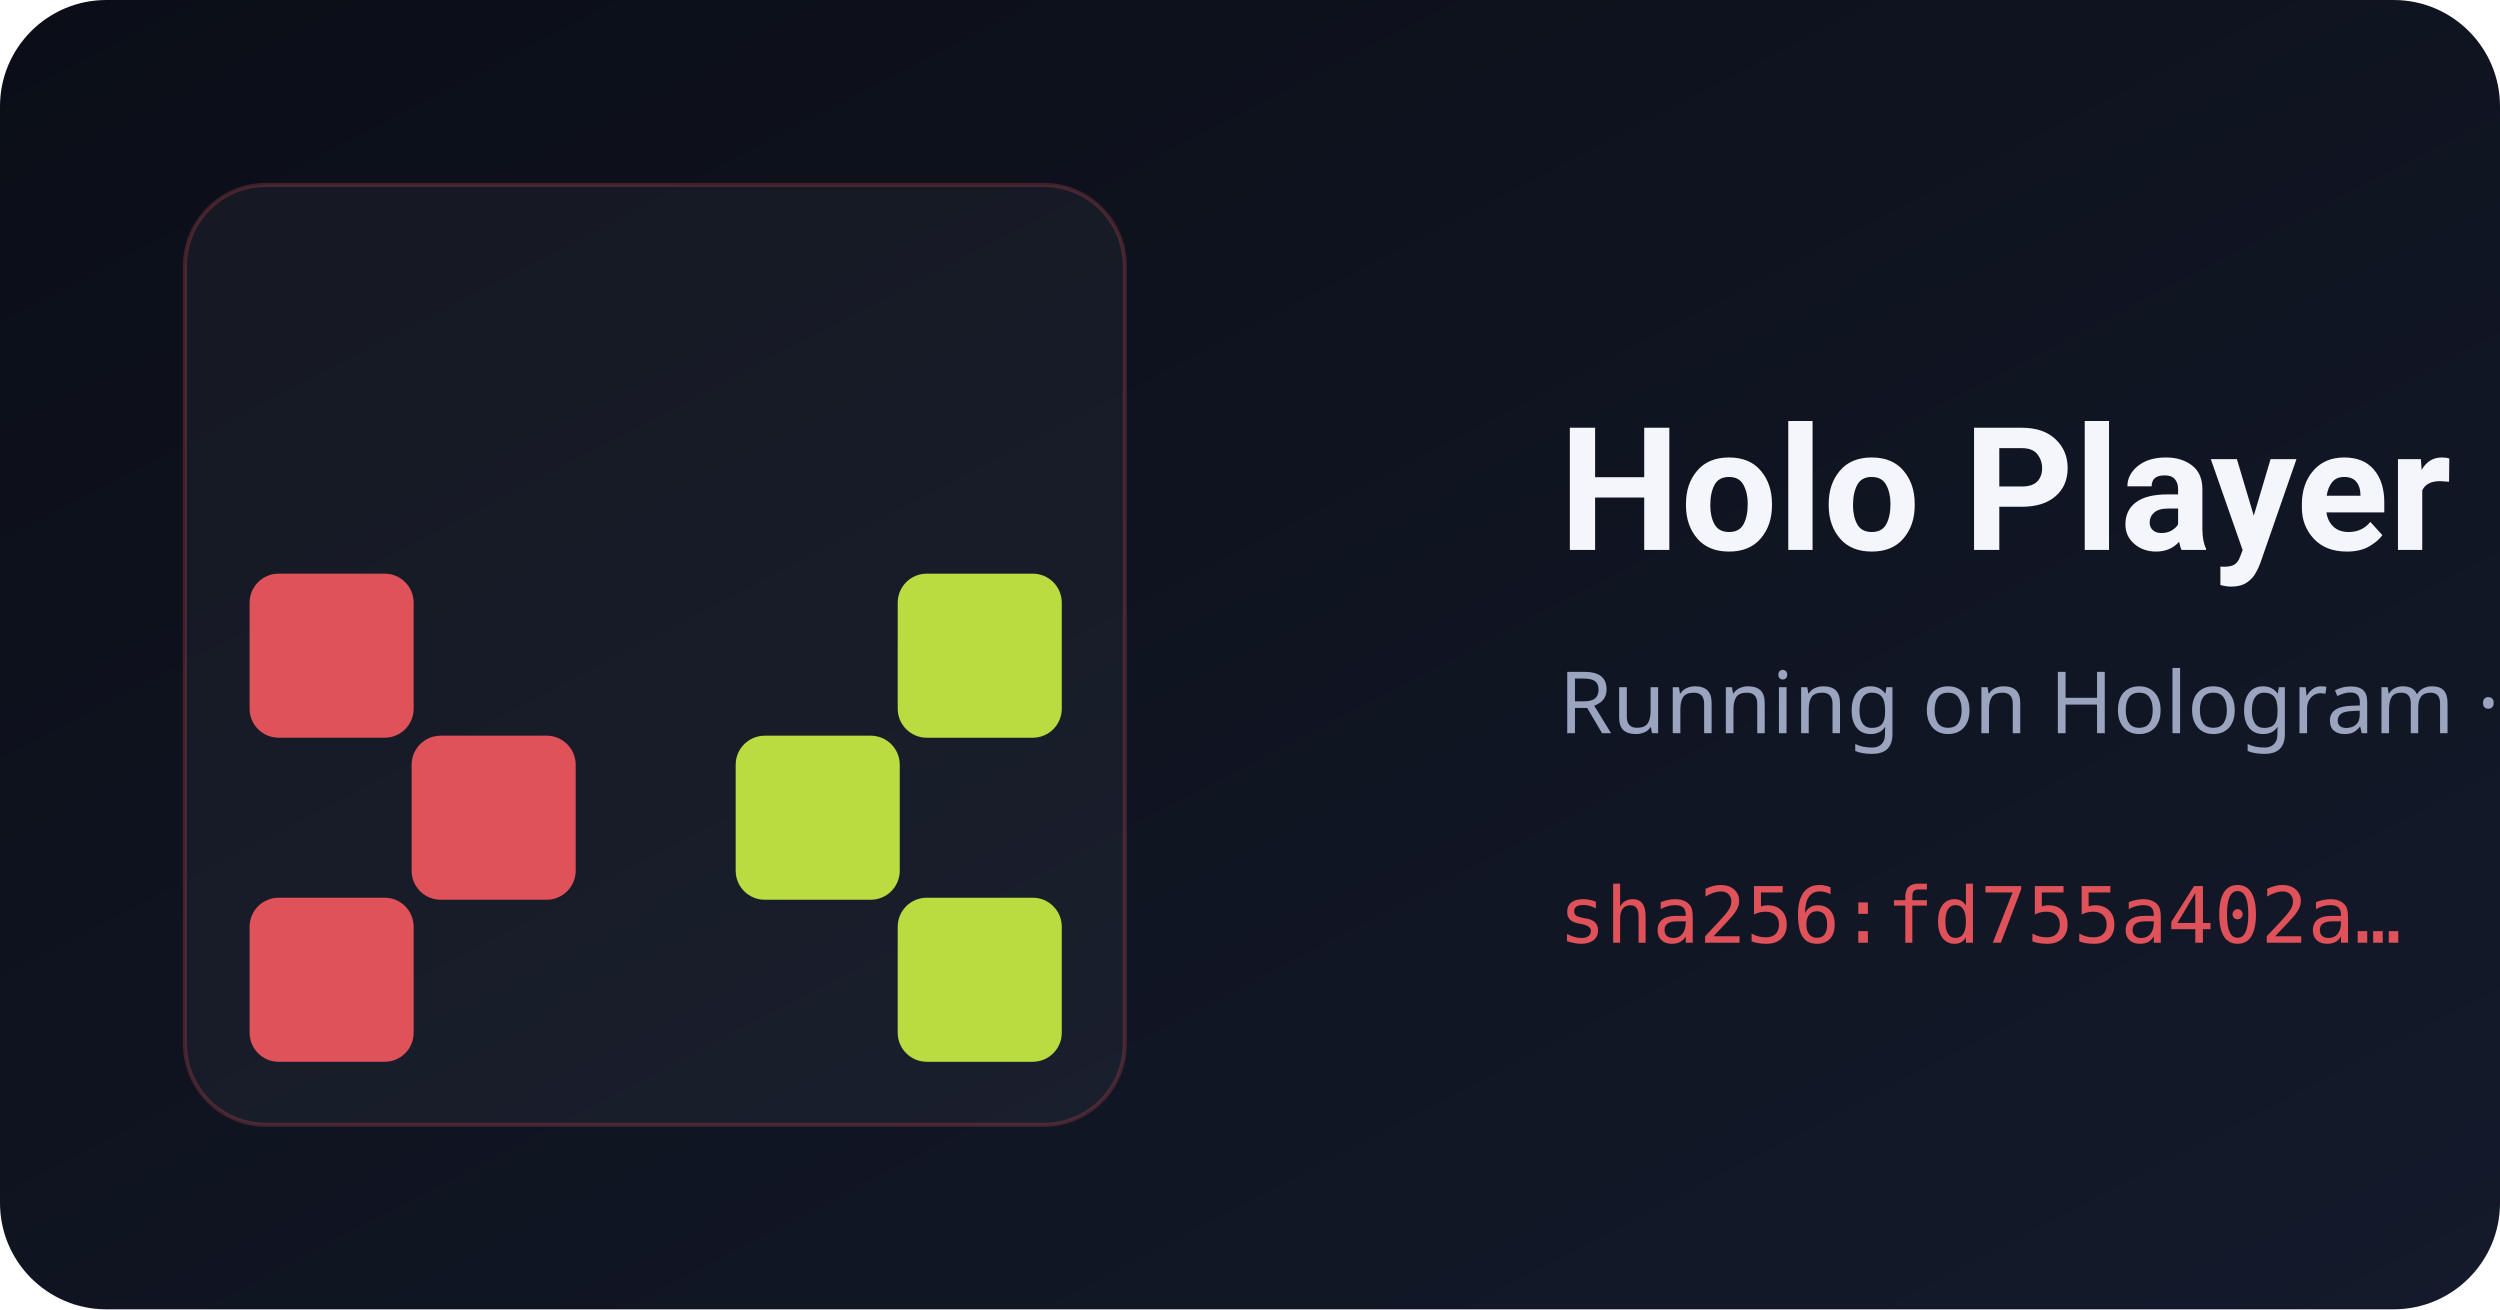
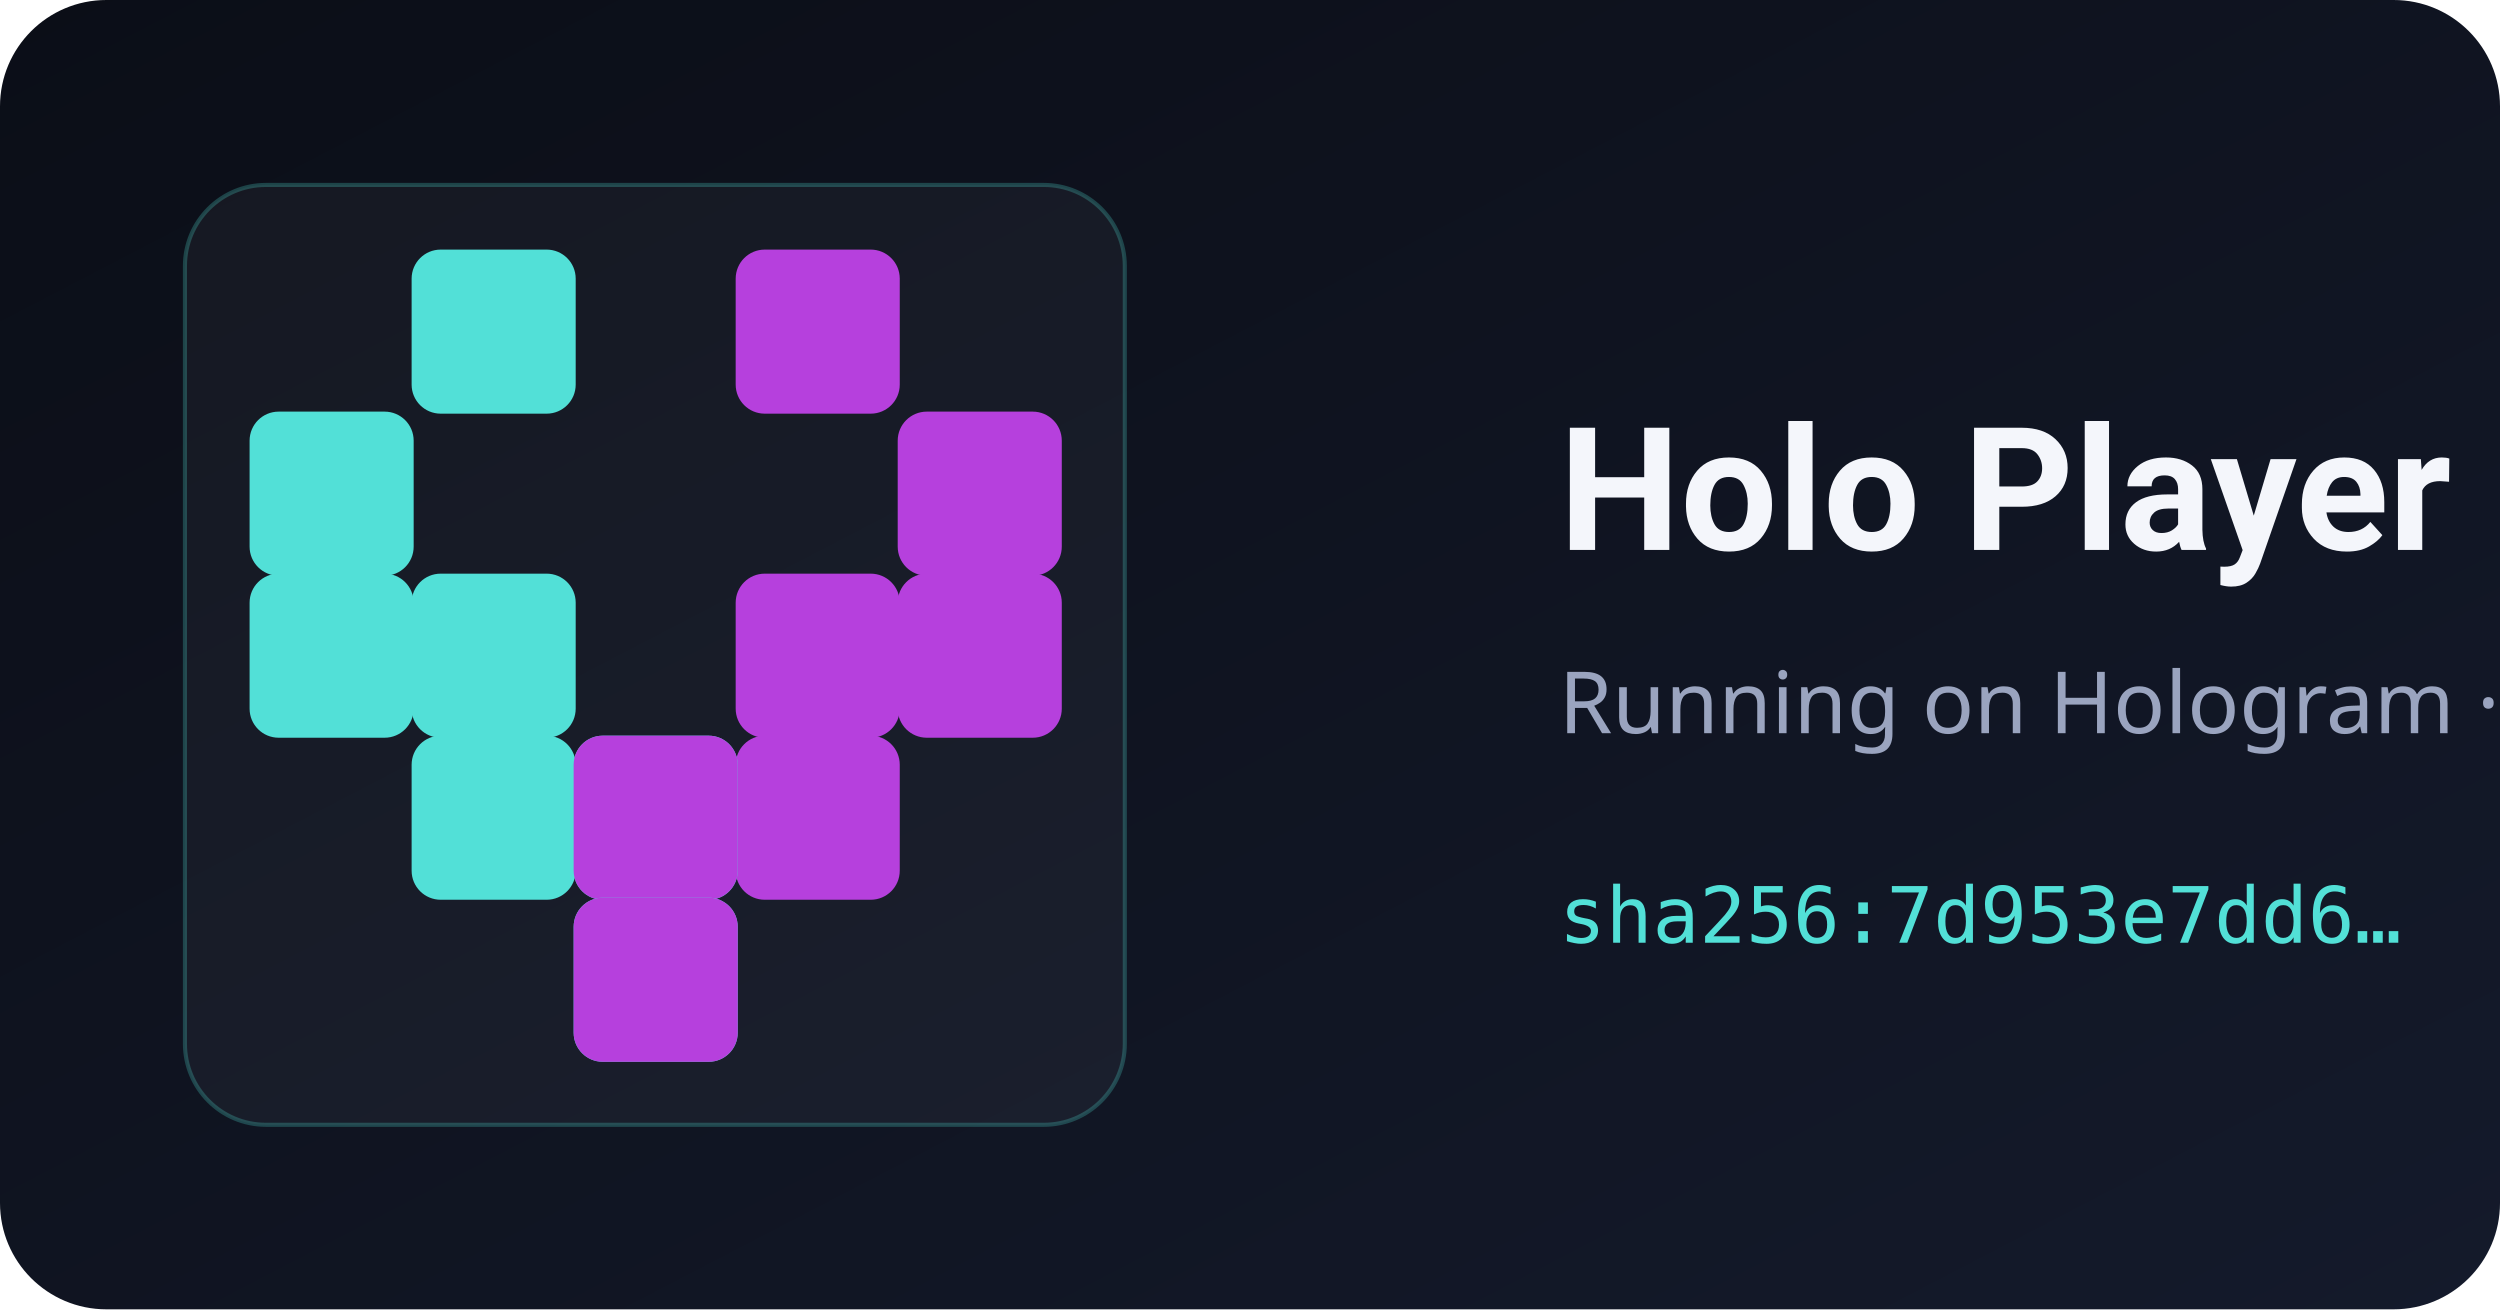
- <svg xmlns="http://www.w3.org/2000/svg" width="611" height="320" viewBox="0 0 611 320" role="img" aria-label="Holo Player sha256:fd755a402a…">
+ <svg xmlns="http://www.w3.org/2000/svg" width="611" height="320" viewBox="0 0 611 320" role="img" aria-label="Holo Player sha256:7d953e7dd6…">
  <defs>
    <linearGradient id="bg" x1="0" y1="0" x2="1" y2="1">
      <stop offset="0" stop-color="#0b0e17" />
      <stop offset="1" stop-color="#141a2b" />
    </linearGradient>
  </defs>
  <rect width="611" height="320" rx="26" fill="url(#bg)" />
-   <rect x="45.2" y="45.2" width="229.7" height="229.7" rx="19.8" fill="#ffffff0a" stroke="hsl(357 70% 60%)" stroke-opacity="0.25" />
-   <rect x="61.0" y="140.2" width="40.1" height="40.1" rx="7.1" fill="hsl(357 70% 60%)" />
-   <rect x="219.4" y="140.2" width="40.1" height="40.1" rx="7.1" fill="hsl(74 70% 56%)" />
-   <rect x="100.6" y="179.8" width="40.1" height="40.1" rx="7.1" fill="hsl(357 70% 60%)" />
-   <rect x="179.8" y="179.8" width="40.1" height="40.1" rx="7.1" fill="hsl(74 70% 56%)" />
-   <rect x="61.0" y="219.4" width="40.1" height="40.1" rx="7.1" fill="hsl(357 70% 60%)" />
-   <rect x="219.4" y="219.4" width="40.1" height="40.1" rx="7.1" fill="hsl(74 70% 56%)" />
+   <rect x="45.2" y="45.2" width="229.7" height="229.7" rx="19.8" fill="#ffffff0a" stroke="hsl(176 70% 60%)" stroke-opacity="0.25" />
+   <rect x="100.6" y="61.0" width="40.1" height="40.1" rx="7.1" fill="hsl(176 70% 60%)" />
+   <rect x="179.8" y="61.0" width="40.1" height="40.1" rx="7.1" fill="hsl(285 70% 56%)" />
+   <rect x="61.0" y="100.6" width="40.1" height="40.1" rx="7.1" fill="hsl(176 70% 60%)" />
+   <rect x="219.4" y="100.6" width="40.1" height="40.1" rx="7.1" fill="hsl(285 70% 56%)" />
+   <rect x="61.0" y="140.2" width="40.1" height="40.1" rx="7.1" fill="hsl(176 70% 60%)" />
+   <rect x="219.4" y="140.2" width="40.1" height="40.1" rx="7.1" fill="hsl(285 70% 56%)" />
+   <rect x="100.6" y="140.2" width="40.1" height="40.1" rx="7.1" fill="hsl(176 70% 60%)" />
+   <rect x="179.8" y="140.2" width="40.1" height="40.1" rx="7.1" fill="hsl(285 70% 56%)" />
+   <rect x="100.6" y="179.8" width="40.1" height="40.1" rx="7.1" fill="hsl(176 70% 60%)" />
+   <rect x="179.8" y="179.8" width="40.1" height="40.1" rx="7.1" fill="hsl(285 70% 56%)" />
+   <rect x="140.2" y="179.8" width="40.1" height="40.1" rx="7.1" fill="hsl(176 70% 60%)" />
+   <rect x="140.2" y="179.8" width="40.1" height="40.1" rx="7.1" fill="hsl(285 70% 56%)" />
+   <rect x="140.2" y="219.4" width="40.1" height="40.1" rx="7.1" fill="hsl(176 70% 60%)" />
+   <rect x="140.2" y="219.4" width="40.1" height="40.1" rx="7.1" fill="hsl(285 70% 56%)" />
  <text x="381" y="134.4" font-family="ui-sans-serif,system-ui,Segoe UI,Roboto,sans-serif" font-size="42" font-weight="700" fill="#f4f6fb">Holo Player</text>
  <text x="381" y="179.2" font-family="ui-sans-serif,system-ui,sans-serif" font-size="21" fill="#9aa4bf">Running on Hologram · live on your device</text>
-   <text x="381" y="230.4" font-family="ui-monospace,Menlo,Consolas,monospace" font-size="19" fill="hsl(357 70% 60%)">sha256:fd755a402a…</text>
+   <text x="381" y="230.4" font-family="ui-monospace,Menlo,Consolas,monospace" font-size="19" fill="hsl(176 70% 60%)">sha256:7d953e7dd6…</text>
</svg>
